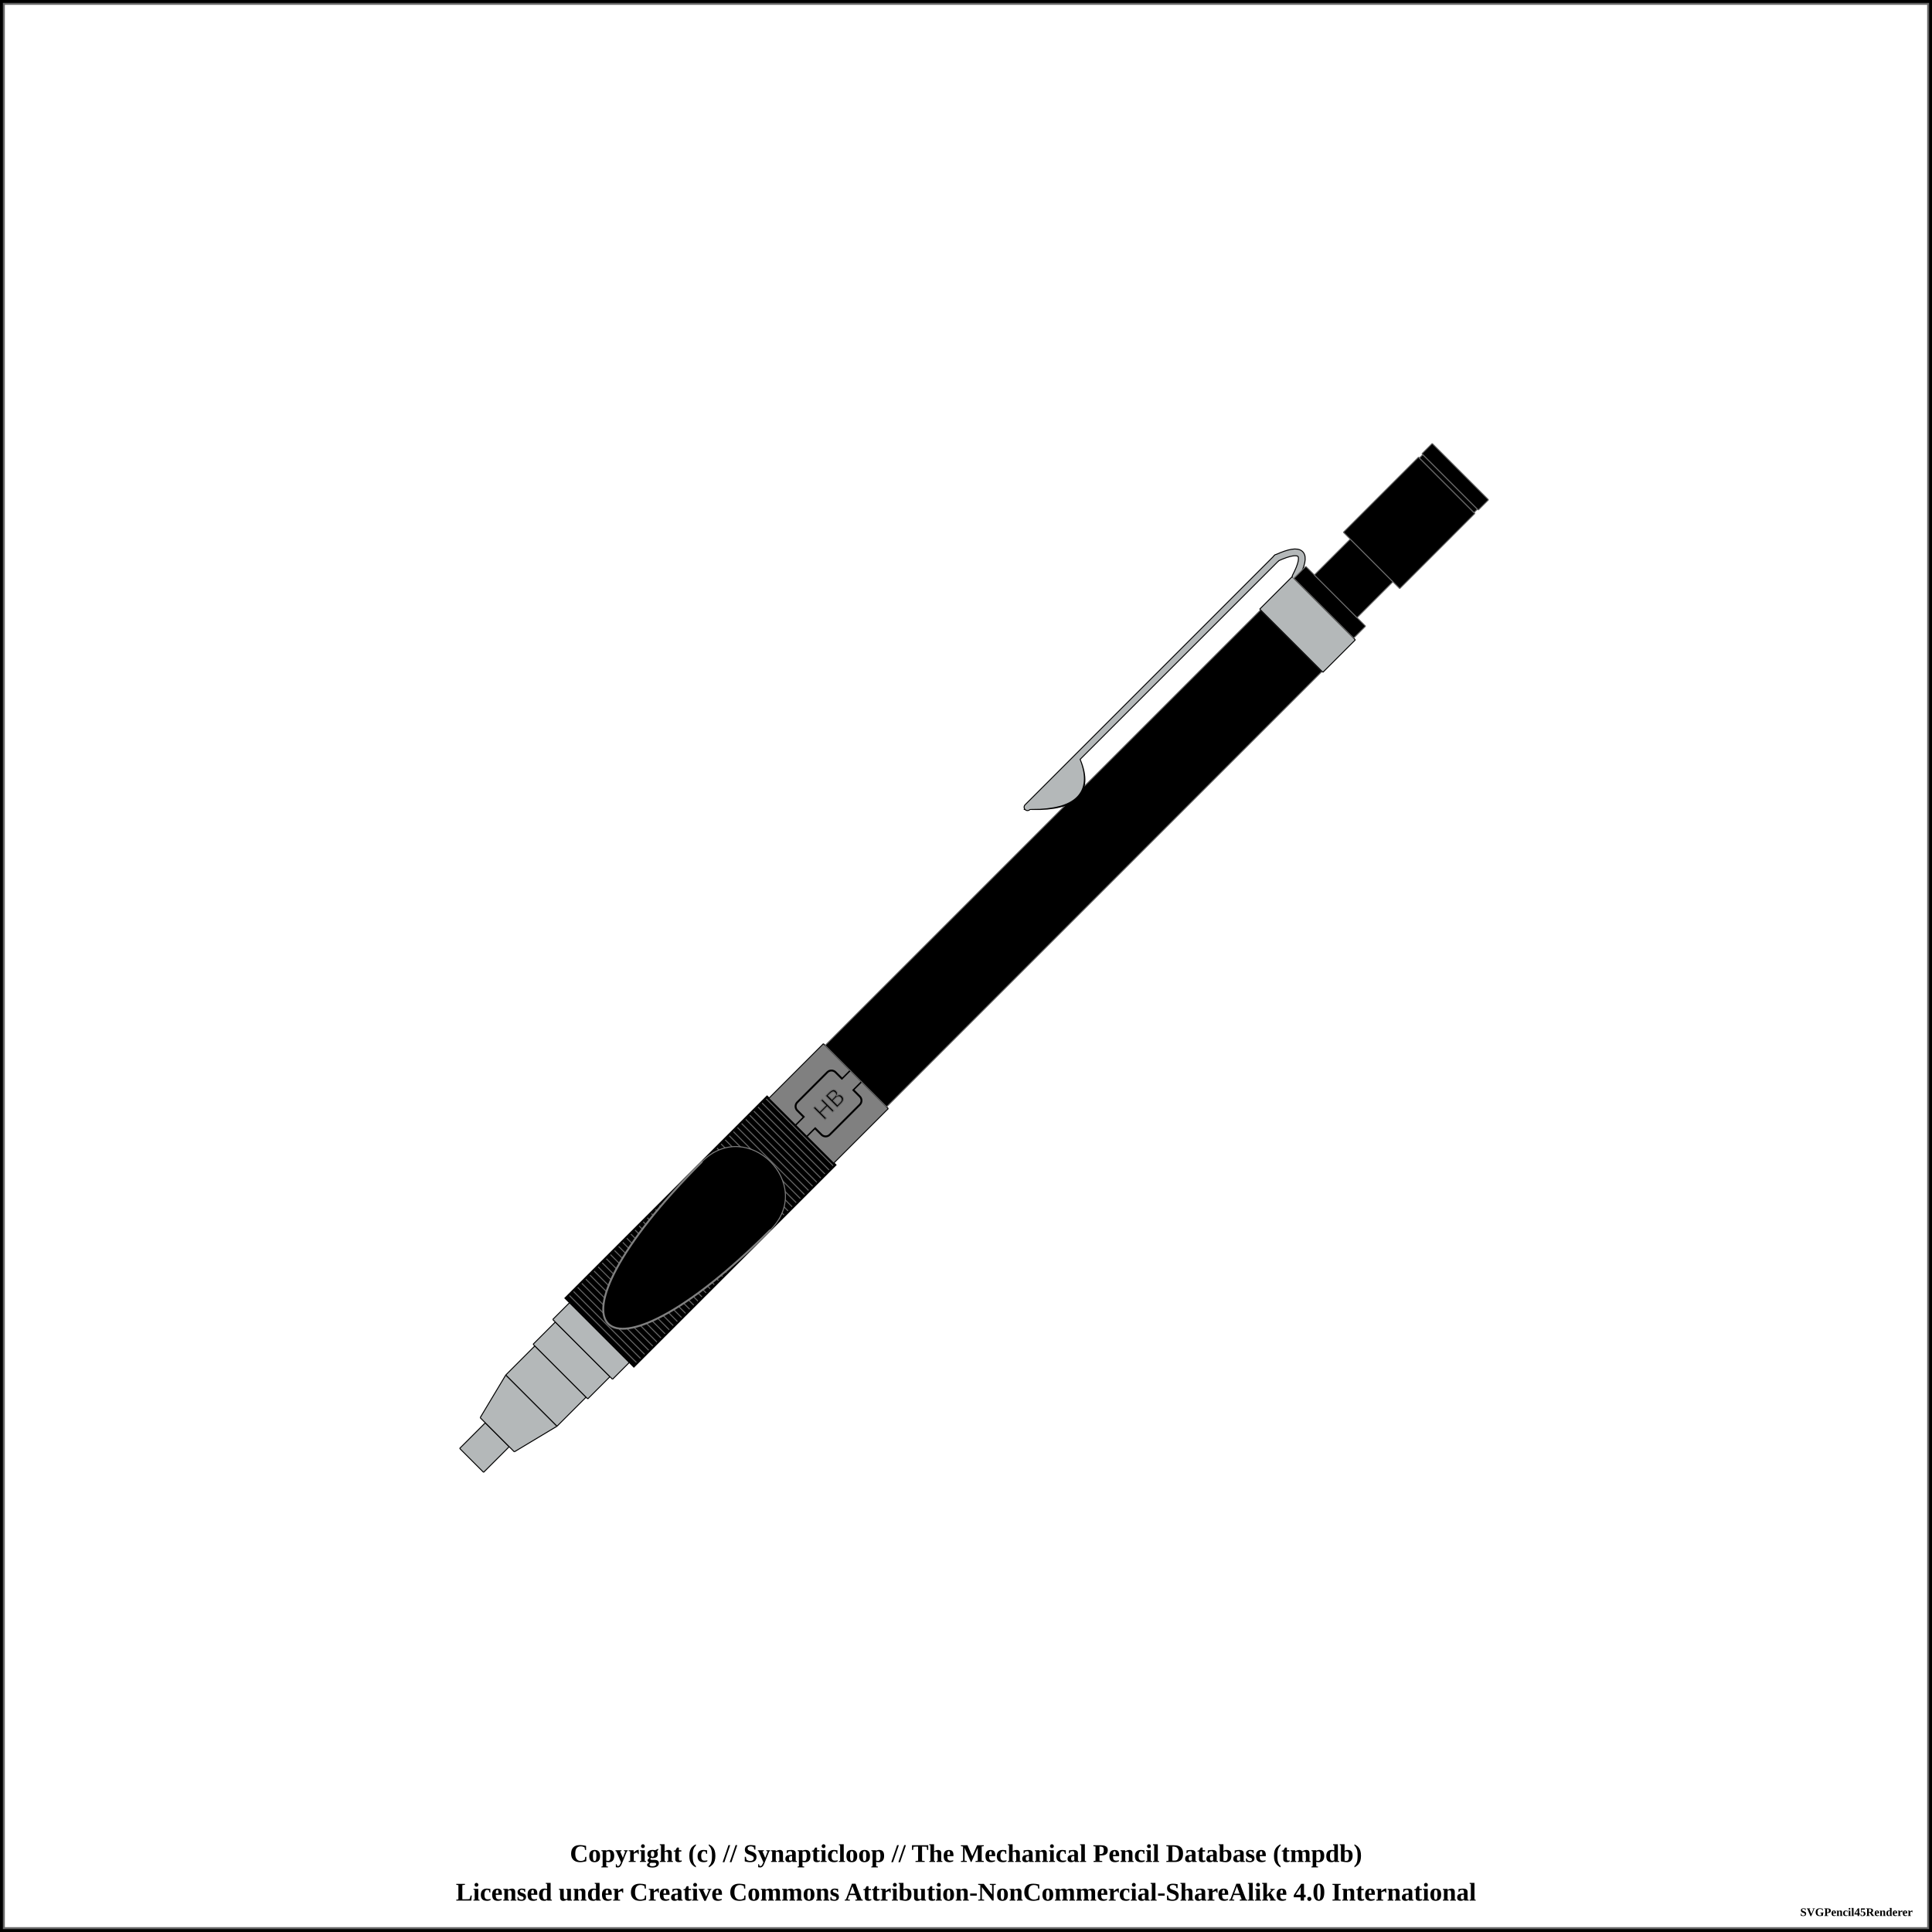
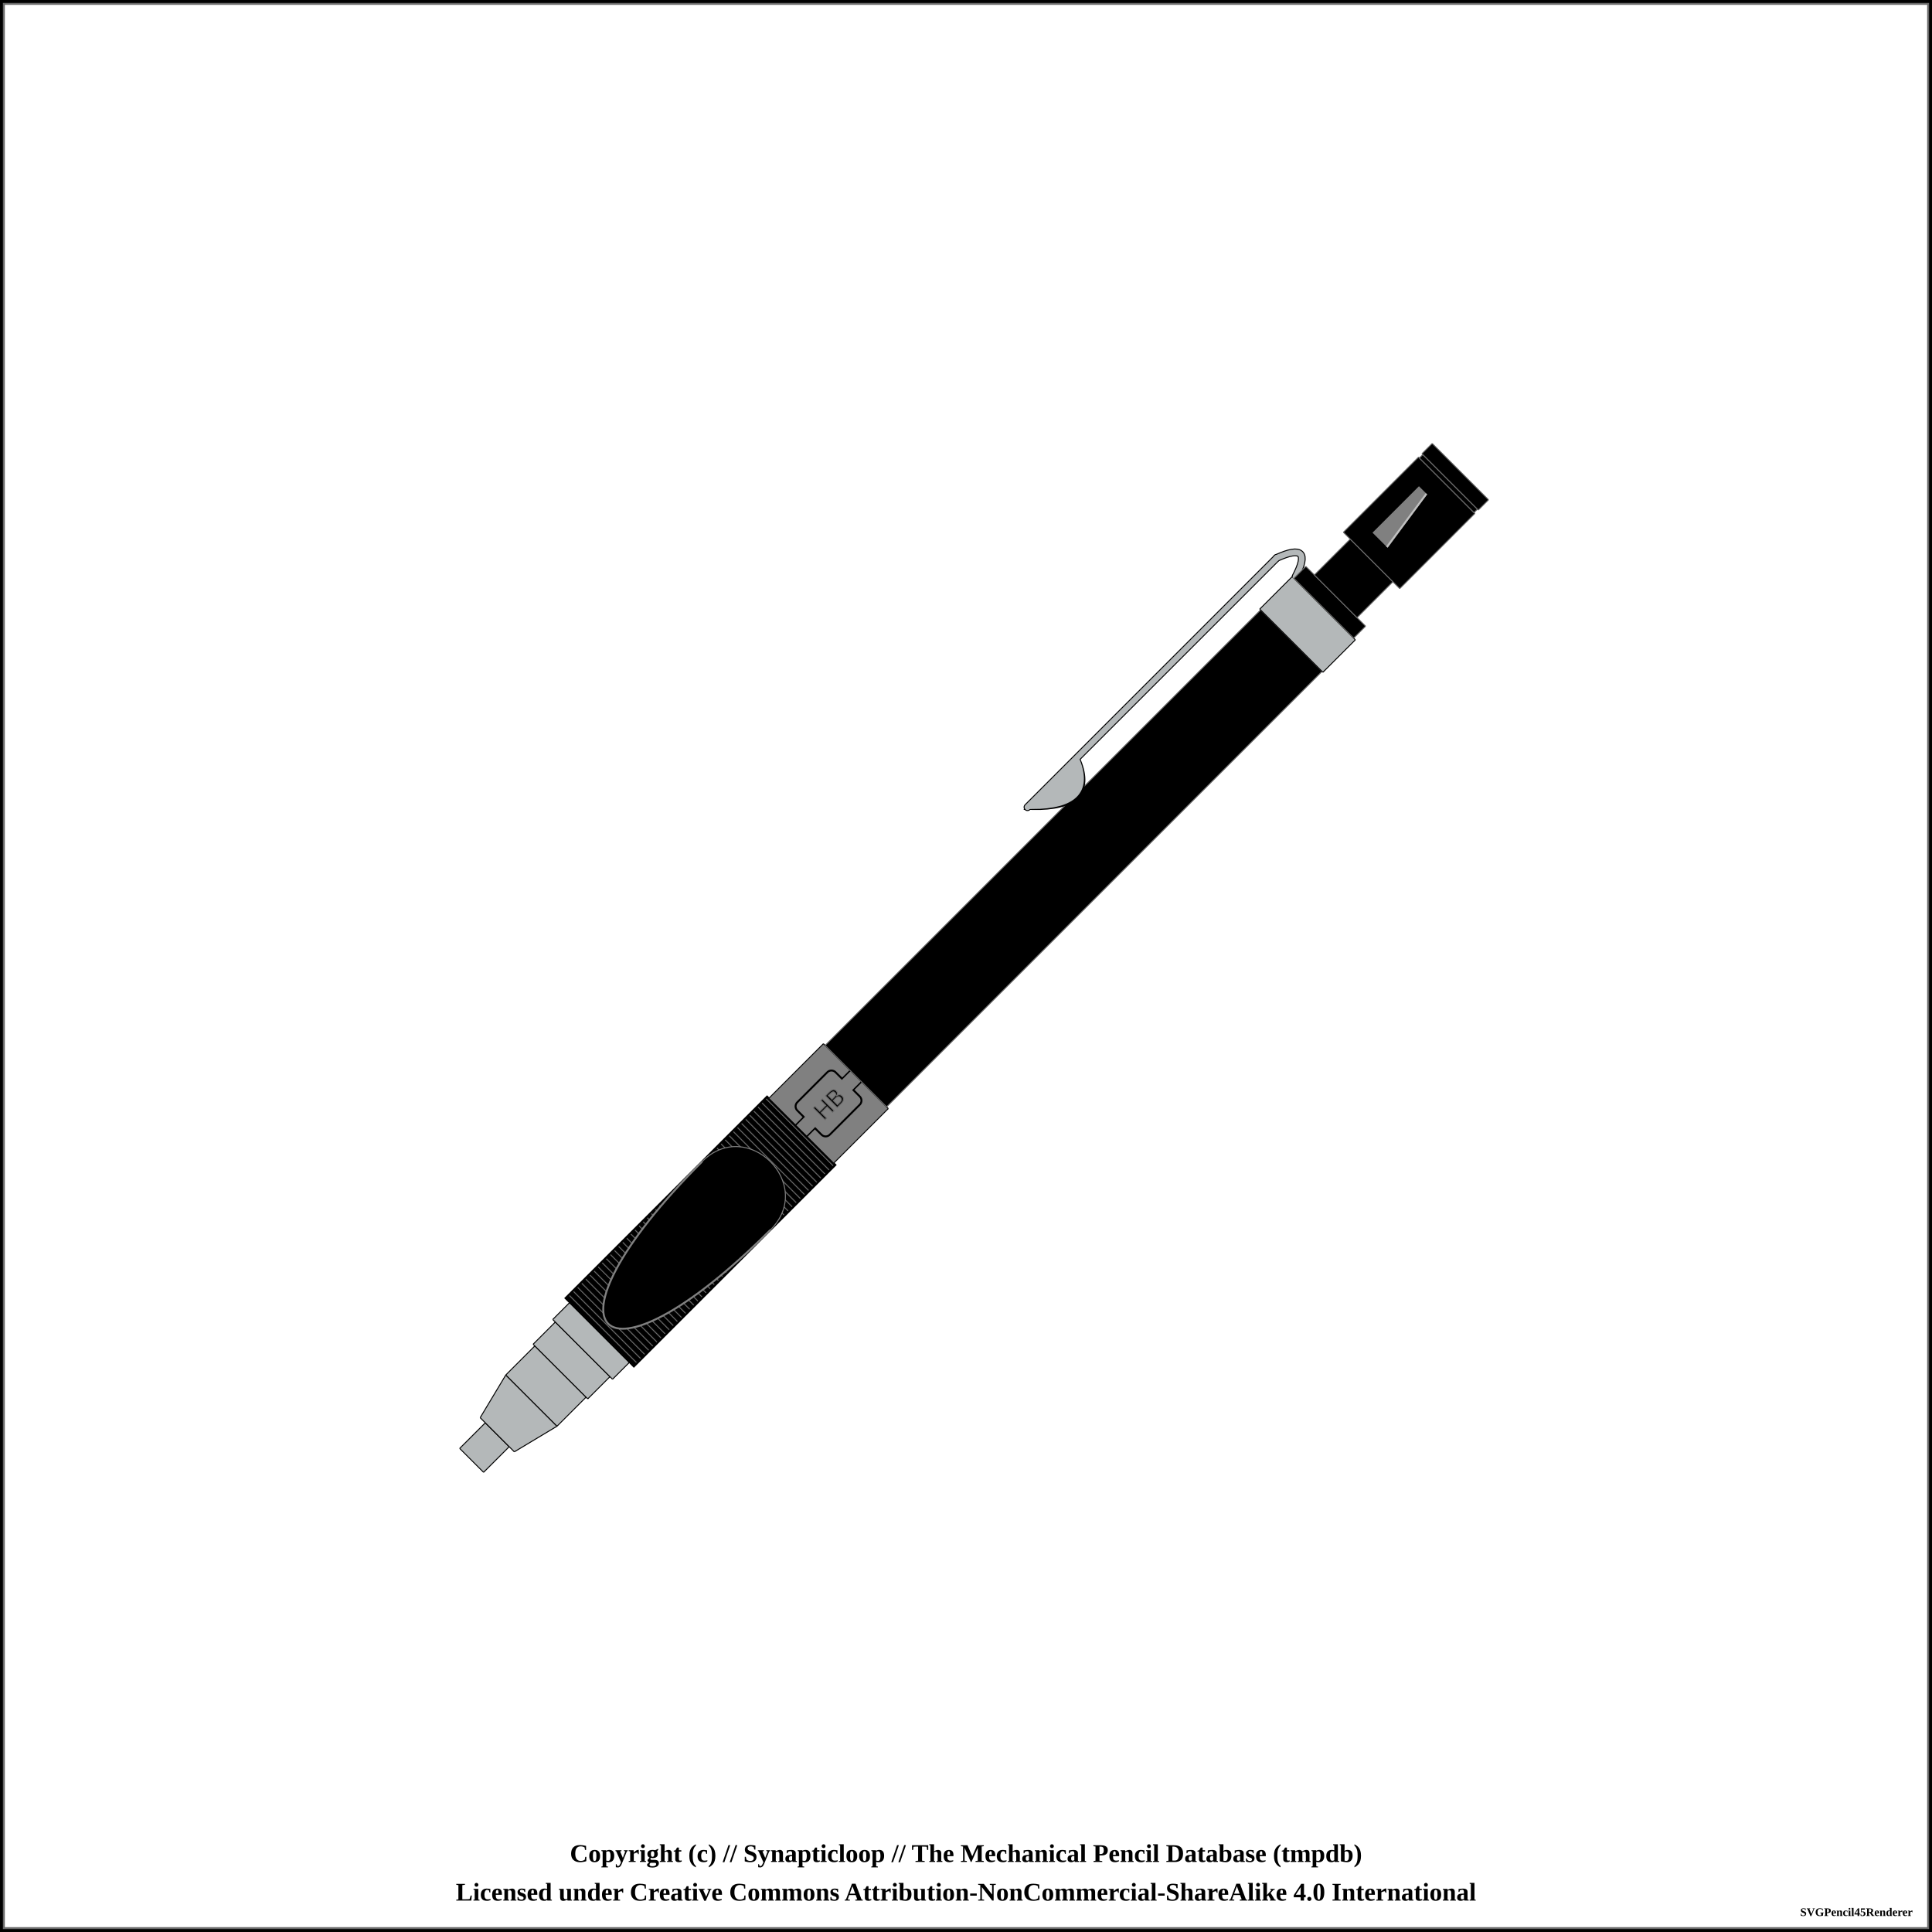
<svg xmlns="http://www.w3.org/2000/svg" width="1000" height="1000">
  <pattern id="knurled-large" patternUnits="userSpaceOnUse" width="12" height="12">
    <path stroke="dimgray" stroke-linecap="round" stroke-width="1" d="M 6,6 L 12,12" />
    <path stroke="dimgray" stroke-linecap="round" stroke-width="1" d="M 6,6 L 0,12" />
    <path stroke="gray" stroke-linecap="round" stroke-width="1" d="M 6,6 L 12,0" />
    <path stroke="gray" stroke-linecap="round" stroke-width="1" d="M 6,6 L 0,0" />
  </pattern>
  <pattern id="knurled-small" patternUnits="userSpaceOnUse" width="4" height="4">
    <path stroke="dimgray" stroke-linecap="round" stroke-width="1" d="M 2,2 L 4,4" />
    <path stroke="dimgray" stroke-linecap="round" stroke-width="1" d="M 2,2 L 0,4" />
    <path stroke="gray" stroke-linecap="round" stroke-width="1" d="M 2,2 L 4,0" />
    <path stroke="gray" stroke-linecap="round" stroke-width="1" d="M 2,2 L 0,0" />
  </pattern>
  <pattern id="knurled" patternUnits="userSpaceOnUse" width="8" height="8">
    <path stroke="dimgray" stroke-linecap="round" stroke-width="1" d="M 4,4 L 8,8" />
    <path stroke="dimgray" stroke-linecap="round" stroke-width="1" d="M 4,4 L 0,8" />
    <path stroke="gray" stroke-linecap="round" stroke-width="1" d="M 4,4 L 8,0" />
    <path stroke="gray" stroke-linecap="round" stroke-width="1" d="M 4,4 L 0,0" />
  </pattern>
  <pattern id="lined" patternUnits="userSpaceOnUse" width="3" height="3">
    <path stroke="dimgray" stroke-linecap="round" stroke-width="1" d="M 0,0 L 3,0" />
  </pattern>
  <pattern id="ridged" patternUnits="userSpaceOnUse" width="3" height="3">
    <path stroke="dimgray" stroke-linecap="round" stroke-width="1" d="M 0,0 L 0,3" />
  </pattern>
  <pattern id="spring" patternUnits="userSpaceOnUse" width="8" height="60">
    <path stroke="dimgray" stroke-linecap="round" stroke-width="2" d="M 1,1 L 8,60" />
    <path stroke="white" stroke-linecap="round" stroke-width="1" d="M 1,1 L 8,60" />
  </pattern>
  <rect x="0" y="0" width="1000" height="1000" fill="white" stroke="black" stroke-width="4" />
  <rect x="2" y="2" width="996" height="996" fill="white" stroke="dimgray" stroke-width="1" />
  <g transform="rotate(-45 500 500)">
    <path d="M138.075 491.25 L156.925 491.25 L156.925 508.75 L138.075 508.75 Z" stroke-width="0" stroke="none" stroke-linejoin="round" fill="#b4b8b9" fill-opacity="1" />
    <path d="M138.125 491.25 L156.875 491.25 M156.875 508.75 L138.125 508.75" stroke-width="0.5" stroke="black" stroke-linejoin="round" fill="#b4b8b9" fill-opacity="1" />
    <path d="M156.875 491.25 L156.875 508.75" stroke-width="0.5" stroke="black" stroke-linejoin="round" fill="#b4b8b9" fill-opacity="1" />
    <path d="M138.125 491.25 L138.125 508.75" stroke-width="0.5" stroke="black" stroke-linejoin="round" fill="#b4b8b9" fill-opacity="1" />
    <path d="M156.825 487.5 L181.925 481.25 L181.925 518.75 L156.825 512.5 Z" stroke-width="0" stroke="none" stroke-linejoin="round" fill="#b4b8b9" fill-opacity="1" />
    <path d="M156.875 487.5 L181.875 481.25 M181.875 518.75 L156.875 512.5" stroke-width="0.5" stroke="black" stroke-linejoin="round" fill="#b4b8b9" fill-opacity="1" />
    <path d="M181.875 481.25 L181.875 518.75" stroke-width="0.5" stroke="black" stroke-linejoin="round" fill="#b4b8b9" fill-opacity="1" />
    <path d="M156.875 487.5 L156.875 512.5" stroke-width="0.5" stroke="black" stroke-linejoin="round" fill="#b4b8b9" fill-opacity="1" />
    <path d="M181.825 481.25 L203.175 481.25 L203.175 518.75 L181.825 518.75 Z" stroke-width="0" stroke="none" stroke-linejoin="round" fill="#b4b8b9" fill-opacity="1" />
    <path d="M181.875 481.25 L203.125 481.25 M203.125 518.75 L181.875 518.75" stroke-width="0.5" stroke="black" stroke-linejoin="round" fill="#b4b8b9" fill-opacity="1" />
    <path d="M203.125 481.25 L203.125 518.75" stroke-width="0.5" stroke="black" stroke-linejoin="round" fill="#b4b8b9" fill-opacity="1" />
    <path d="M181.875 481.25 L181.875 518.75" stroke-width="0.5" stroke="black" stroke-linejoin="round" fill="#b4b8b9" fill-opacity="1" />
    <path d="M203.075 480 L219.425 480 L219.425 520 L203.075 520 Z" stroke-width="0" stroke="none" stroke-linejoin="round" fill="#b4b8b9" fill-opacity="1" />
    <path d="M203.125 480 L219.375 480 M219.375 520 L203.125 520" stroke-width="0.5" stroke="black" stroke-linejoin="round" fill="#b4b8b9" fill-opacity="1" />
    <path d="M219.375 480 L219.375 520" stroke-width="0.5" stroke="black" stroke-linejoin="round" fill="#b4b8b9" fill-opacity="1" />
    <path d="M203.125 480 L203.125 520" stroke-width="0.5" stroke="black" stroke-linejoin="round" fill="#b4b8b9" fill-opacity="1" />
    <path d="M219.325 478.125 L231.925 478.125 L231.925 521.875 L219.325 521.875 Z" stroke-width="0" stroke="none" stroke-linejoin="round" fill="#b4b8b9" fill-opacity="1" />
    <path d="M219.375 478.125 L231.875 478.125 M231.875 521.875 L219.375 521.875" stroke-width="0.5" stroke="black" stroke-linejoin="round" fill="#b4b8b9" fill-opacity="1" />
    <path d="M231.875 478.125 L231.875 521.875" stroke-width="0.5" stroke="black" stroke-linejoin="round" fill="#b4b8b9" fill-opacity="1" />
    <path d="M219.375 478.125 L219.375 521.875" stroke-width="0.5" stroke="black" stroke-linejoin="round" fill="#b4b8b9" fill-opacity="1" />
    <path d="M231.825 475 L379.425 475 L379.425 525 L231.825 525 Z" stroke-width="0" stroke="none" stroke-linejoin="round" fill="black" fill-opacity="1" />
    <path d="M231.875 475 L379.375 475 M379.375 525 L231.875 525" stroke-width="0.5" stroke="dimgray" stroke-linejoin="round" fill="black" fill-opacity="1" />
    <path d="M379.375 475 L379.375 525" stroke-width="0.5" stroke="dimgray" stroke-linejoin="round" fill="black" fill-opacity="1" />
    <path d="M231.875 475 L231.875 525" stroke-width="0.5" stroke="dimgray" stroke-linejoin="round" fill="black" fill-opacity="1" />
    <path d="M231.875 475 L379.375 475 L379.375 525 L231.875 525 Z" stroke-width="1.0" stroke="black" fill="url(#ridged)" />
    <path d="M379.325 476.25 L419.425 476.25 L419.425 523.75 L379.325 523.75 Z" stroke-width="0" stroke="none" stroke-linejoin="round" fill="grey" fill-opacity="1" />
    <path d="M379.375 476.25 L419.375 476.25 M419.375 523.75 L379.375 523.75" stroke-width="0.5" stroke="black" stroke-linejoin="round" fill="grey" fill-opacity="1" />
    <path d="M419.375 476.25 L419.375 523.75" stroke-width="0.5" stroke="black" stroke-linejoin="round" fill="grey" fill-opacity="1" />
    <path d="M379.375 476.25 L379.375 523.75" stroke-width="0.5" stroke="black" stroke-linejoin="round" fill="grey" fill-opacity="1" />
    <rect x="379.375" y="496" width="40" height="8" rx="0" ry="0" stroke-width="1" stroke="black" fill="grey" />
    <rect x="385.375" y="488.125" width="28" height="23.75" rx="3" ry="3" stroke-width="1" stroke="black" fill="grey" />
    <rect x="379.625" y="496.25" width="39.5" height="7.5" rx="0" ry="0" stroke-width="1" stroke="none" fill="grey" />
    <text x="399.375" y="500" text-anchor="middle" dominant-baseline="central">
      <tspan stroke="dimgray" stroke-width="0.5" font-family="sans-serif" fill="black" textLength="{this.width * 5 - 14}"> HB</tspan>
    </text>
    <path d="M419.325 477.5 L738.175 477.5 L738.175 522.5 L419.325 522.5 Z" stroke-width="0" stroke="none" stroke-linejoin="round" fill="black" fill-opacity="1" />
    <path d="M419.375 477.5 L738.125 477.5 M738.125 522.5 L419.375 522.5" stroke-width="0.5" stroke="dimgray" stroke-linejoin="round" fill="black" fill-opacity="1" />
    <path d="M738.125 477.5 L738.125 522.5" stroke-width="0.5" stroke="dimgray" stroke-linejoin="round" fill="black" fill-opacity="1" />
    <path d="M419.375 477.5 L419.375 522.5" stroke-width="0.5" stroke="dimgray" stroke-linejoin="round" fill="black" fill-opacity="1" />
    <path d="M582.875 465.875 Q605.625 489.375 615.625 465.875 Z" stroke-width="4" stroke="black" fill="dimgray" stroke-linecap="round" />
    <line x1="580.625" y1="464.375" x2="763.125" y2="464.375" stroke-width="4" stroke="black" fill="dimgray" stroke-linecap="round" />
    <path d="M763.125 464.375 Q783.125 471.875 763.125 478.125" stroke-width="4" stroke="black" fill="none" stroke-linecap="round" />
    <path d="M738.075 476.875 L761.925 476.875 L761.925 523.125 L738.075 523.125 Z" stroke-width="0" stroke="none" stroke-linejoin="round" fill="#b4b8b9" fill-opacity="1" />
    <path d="M738.125 476.875 L761.875 476.875 M761.875 523.125 L738.125 523.125" stroke-width="0.5" stroke="black" stroke-linejoin="round" fill="#b4b8b9" fill-opacity="1" />
    <path d="M761.875 476.875 L761.875 523.125" stroke-width="0.5" stroke="black" stroke-linejoin="round" fill="#b4b8b9" fill-opacity="1" />
    <path d="M738.125 476.875 L738.125 523.125" stroke-width="0.5" stroke="black" stroke-linejoin="round" fill="#b4b8b9" fill-opacity="1" />
    <path d="M582.875 465.875 Q605.625 488.375 615.625 465.875 Z" stroke-width="3" stroke="#b4b8b9" fill="#b4b8b9" stroke-linecap="round" />
    <line x1="580.625" y1="464.375" x2="763.125" y2="464.375" stroke-width="3" stroke="#b4b8b9" fill="#b4b8b9" stroke-linecap="round" />
    <path d="M763.125 464.375 Q783.125 471.875 763.125 478.125" stroke-width="3" stroke="#b4b8b9" fill="none" stroke-linecap="round" />
    <path d="M761.825 478.125 L770.675 478.125 L770.675 521.875 L761.825 521.875 Z" stroke-width="0" stroke="none" stroke-linejoin="round" fill="black" fill-opacity="1" />
    <path d="M761.875 478.125 L770.625 478.125 M770.625 521.875 L761.875 521.875" stroke-width="0.5" stroke="dimgray" stroke-linejoin="round" fill="black" fill-opacity="1" />
    <path d="M770.625 478.125 L770.625 521.875" stroke-width="0.5" stroke="dimgray" stroke-linejoin="round" fill="black" fill-opacity="1" />
    <path d="M761.875 478.125 L761.875 521.875" stroke-width="0.5" stroke="dimgray" stroke-linejoin="round" fill="black" fill-opacity="1" />
    <path d="M770.575 484.375 L796.925 484.375 L796.925 515.625 L770.575 515.625 Z" stroke-width="0" stroke="none" stroke-linejoin="round" fill="black" fill-opacity="1" />
    <path d="M770.625 484.375 L796.875 484.375 M796.875 515.625 L770.625 515.625" stroke-width="0.5" stroke="dimgray" stroke-linejoin="round" fill="black" fill-opacity="1" />
    <path d="M796.875 484.375 L796.875 515.625" stroke-width="0.5" stroke="dimgray" stroke-linejoin="round" fill="black" fill-opacity="1" />
    <path d="M770.625 484.375 L770.625 515.625" stroke-width="0.5" stroke="dimgray" stroke-linejoin="round" fill="black" fill-opacity="1" />
    <path d="M796.825 479.375 L851.925 479.375 L851.925 520.625 L796.825 520.625 Z" stroke-width="0" stroke="none" stroke-linejoin="round" fill="black" fill-opacity="1" />
    <path d="M796.875 479.375 L851.875 479.375 M851.875 520.625 L796.875 520.625" stroke-width="0.5" stroke="dimgray" stroke-linejoin="round" fill="black" fill-opacity="1" />
    <path d="M851.875 479.375 L851.875 520.625" stroke-width="0.5" stroke="dimgray" stroke-linejoin="round" fill="black" fill-opacity="1" />
    <path d="M796.875 479.375 L796.875 520.625" stroke-width="0.5" stroke="dimgray" stroke-linejoin="round" fill="black" fill-opacity="1" />
+     <rect x="806.875" y="489.688" width="35" height="20.625" stroke-width="1" stroke="black" fill="black" />
+     <path d="M807.875 490.688 L 840.875 490.688 L 840.875 495.688 L 807.875 500.688 Z" stroke-width="1" stroke="gray" fill="gray" />
+     <line x1="807.375" y1="500.688" x2="841.375" y2="495.688" stroke="silver" stroke-width="1" />
    <path d="M851.825 480 L854.425 480 L854.425 520 L851.825 520 Z" stroke-width="0" stroke="none" stroke-linejoin="round" fill="black" fill-opacity="1" />
    <path d="M851.875 480 L854.375 480 M854.375 520 L851.875 520" stroke-width="0.5" stroke="dimgray" stroke-linejoin="round" fill="black" fill-opacity="1" />
    <path d="M854.375 480 L854.375 520" stroke-width="0.5" stroke="dimgray" stroke-linejoin="round" fill="black" fill-opacity="1" />
    <path d="M851.875 480 L851.875 520" stroke-width="0.5" stroke="dimgray" stroke-linejoin="round" fill="black" fill-opacity="1" />
    <path d="M854.325 479.375 L861.925 479.375 L861.925 520.625 L854.325 520.625 Z" stroke-width="0" stroke="none" stroke-linejoin="round" fill="black" fill-opacity="1" />
    <path d="M854.375 479.375 L861.875 479.375 M861.875 520.625 L854.375 520.625" stroke-width="0.5" stroke="dimgray" stroke-linejoin="round" fill="black" fill-opacity="1" />
    <path d="M861.875 479.375 L861.875 520.625" stroke-width="0.5" stroke="dimgray" stroke-linejoin="round" fill="black" fill-opacity="1" />
    <path d="M854.375 479.375 L854.375 520.625" stroke-width="0.5" stroke="dimgray" stroke-linejoin="round" fill="black" fill-opacity="1" />
    <rect x="231.875" y="475.25" width="99.5" height="49.5" rx="0" ry="0" stroke-width="0.5" stroke="none" fill="none" fill-opacity="1" />
    <path d="M 331.875 475 C 206.875 475, 206.875 525, 331.875 525" stroke-width="1.0" stroke="gray" stroke-linecap="round" fill-opacity="1" fill="black" />
    <rect x="331.875" y="475.25" width="47" height="49.5" rx="0" ry="0" stroke-width="0.5" stroke="none" fill="none" fill-opacity="1" />
    <path d="M 331.875 475 C 365.125 475, 365.125 525, 331.875 525" stroke-width="0.5" stroke="gray" stroke-linecap="round" fill-opacity="1" fill="black" />
  </g>
  <text x="50%" y="960" font-size="1.1em" font-weight="bold" text-anchor="middle" dominant-baseline="middle">Copyright (c) // Synapticloop // The Mechanical Pencil Database (tmpdb)</text>
  <text x="50%" y="980" font-size="1.1em" font-weight="bold" text-anchor="middle" dominant-baseline="middle">Licensed under Creative Commons Attribution-NonCommercial-ShareAlike 4.0 International</text>
  <text x="990" y="990" font-size="0.5em" font-weight="bold" text-anchor="end" dominant-baseline="middle">SVGPencil45Renderer</text>
</svg>
